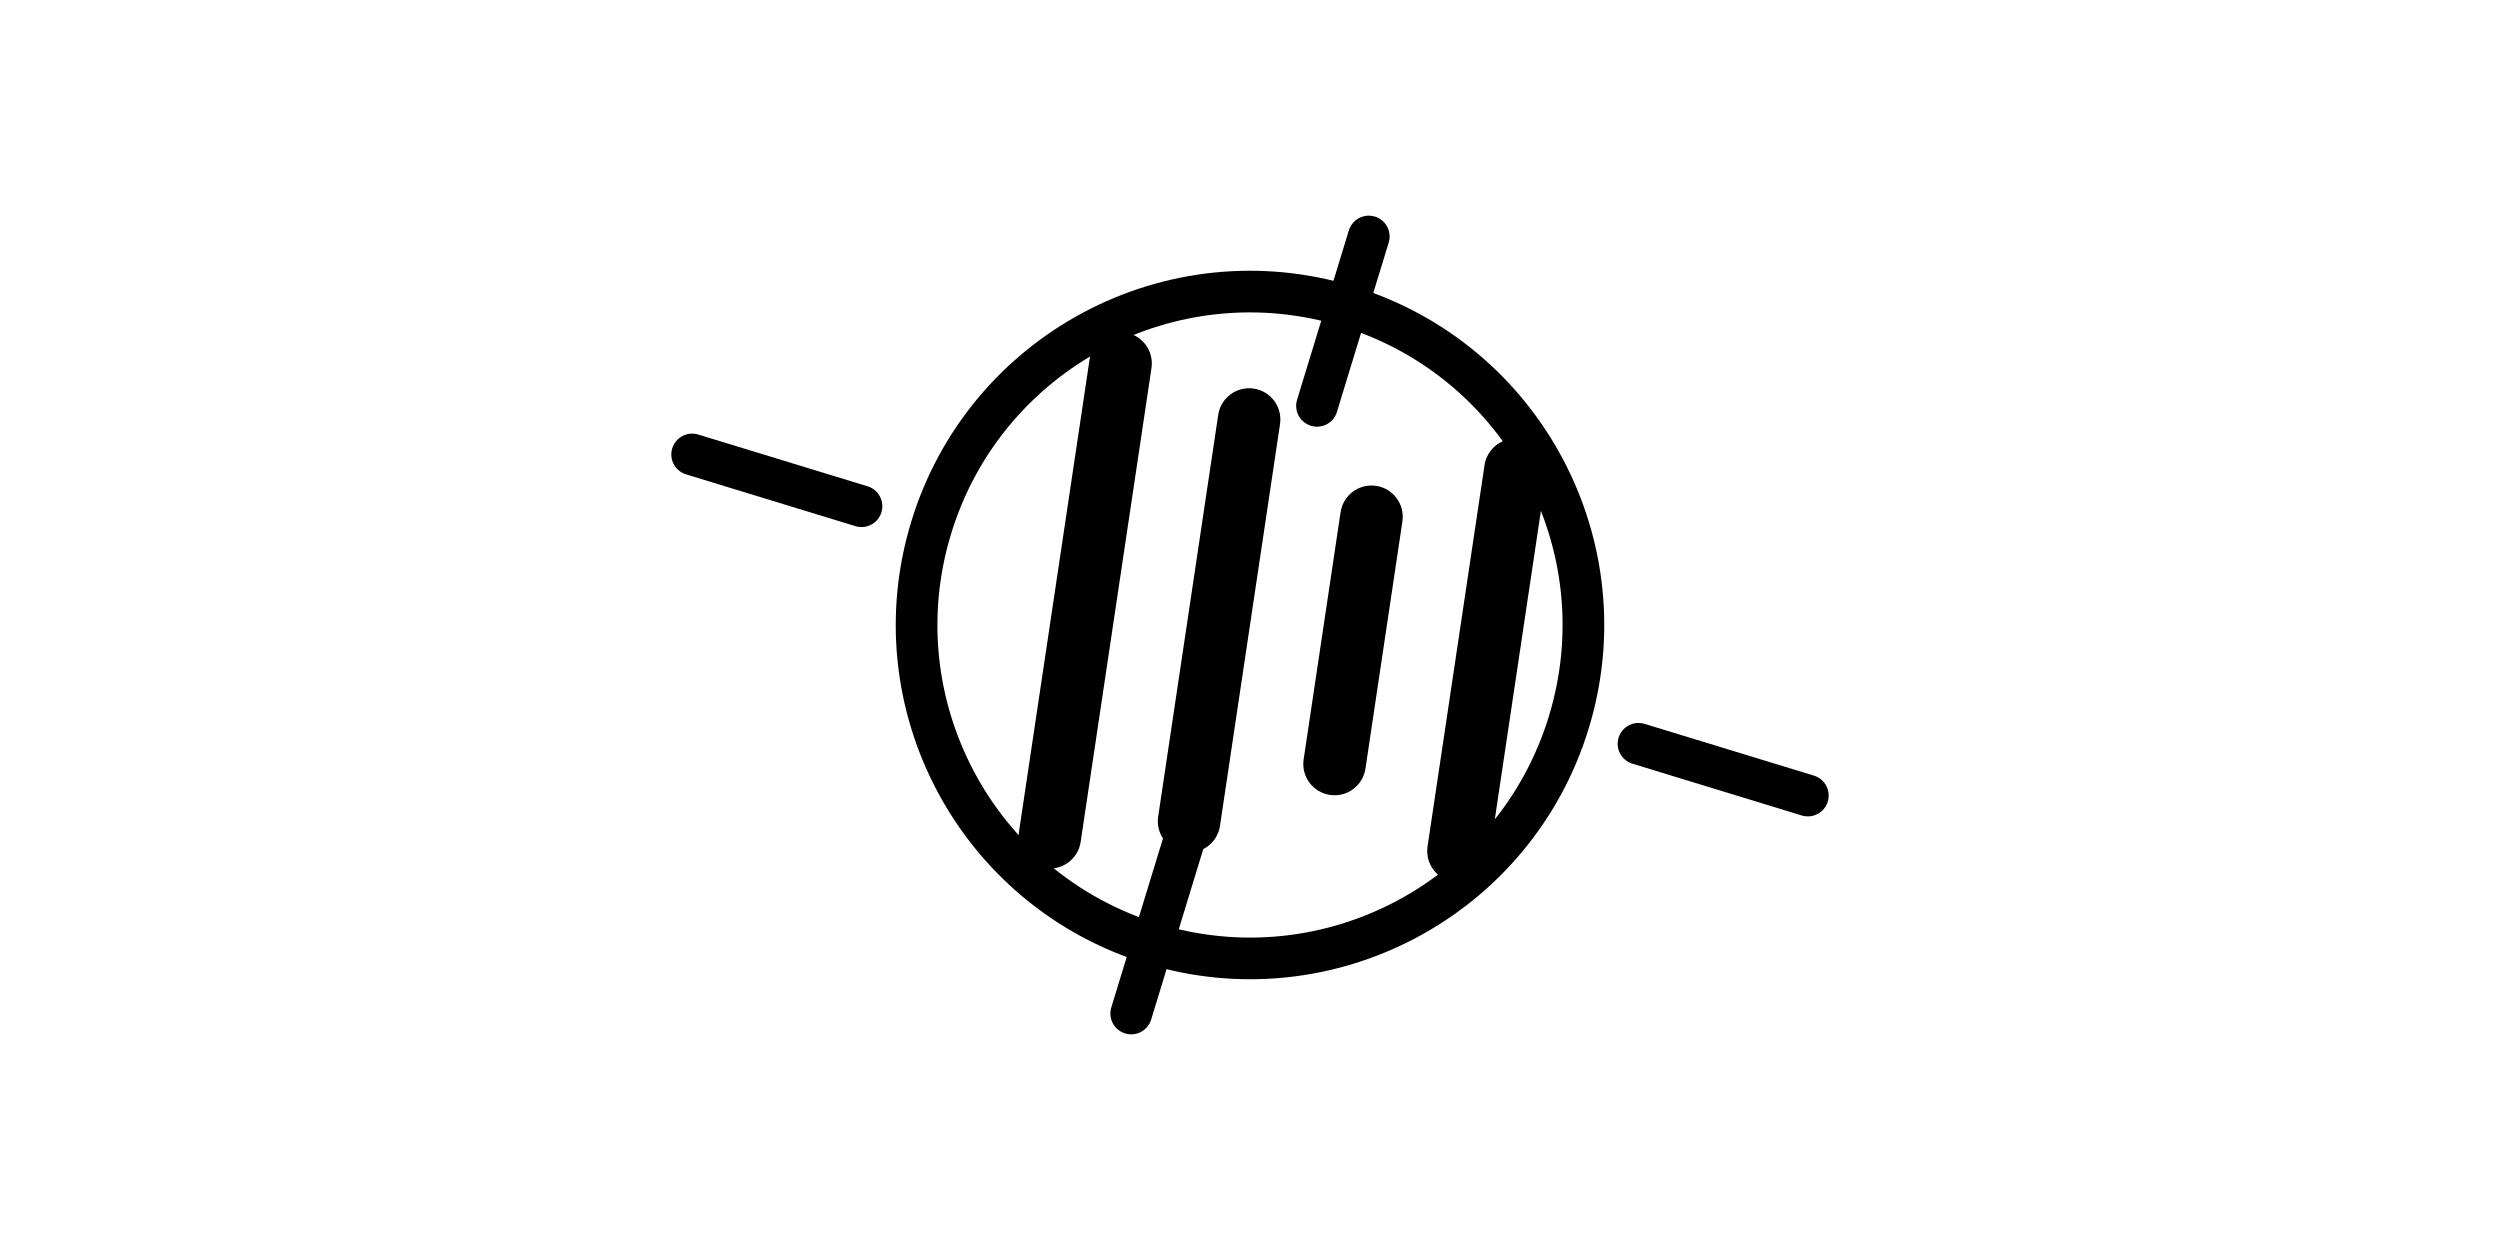
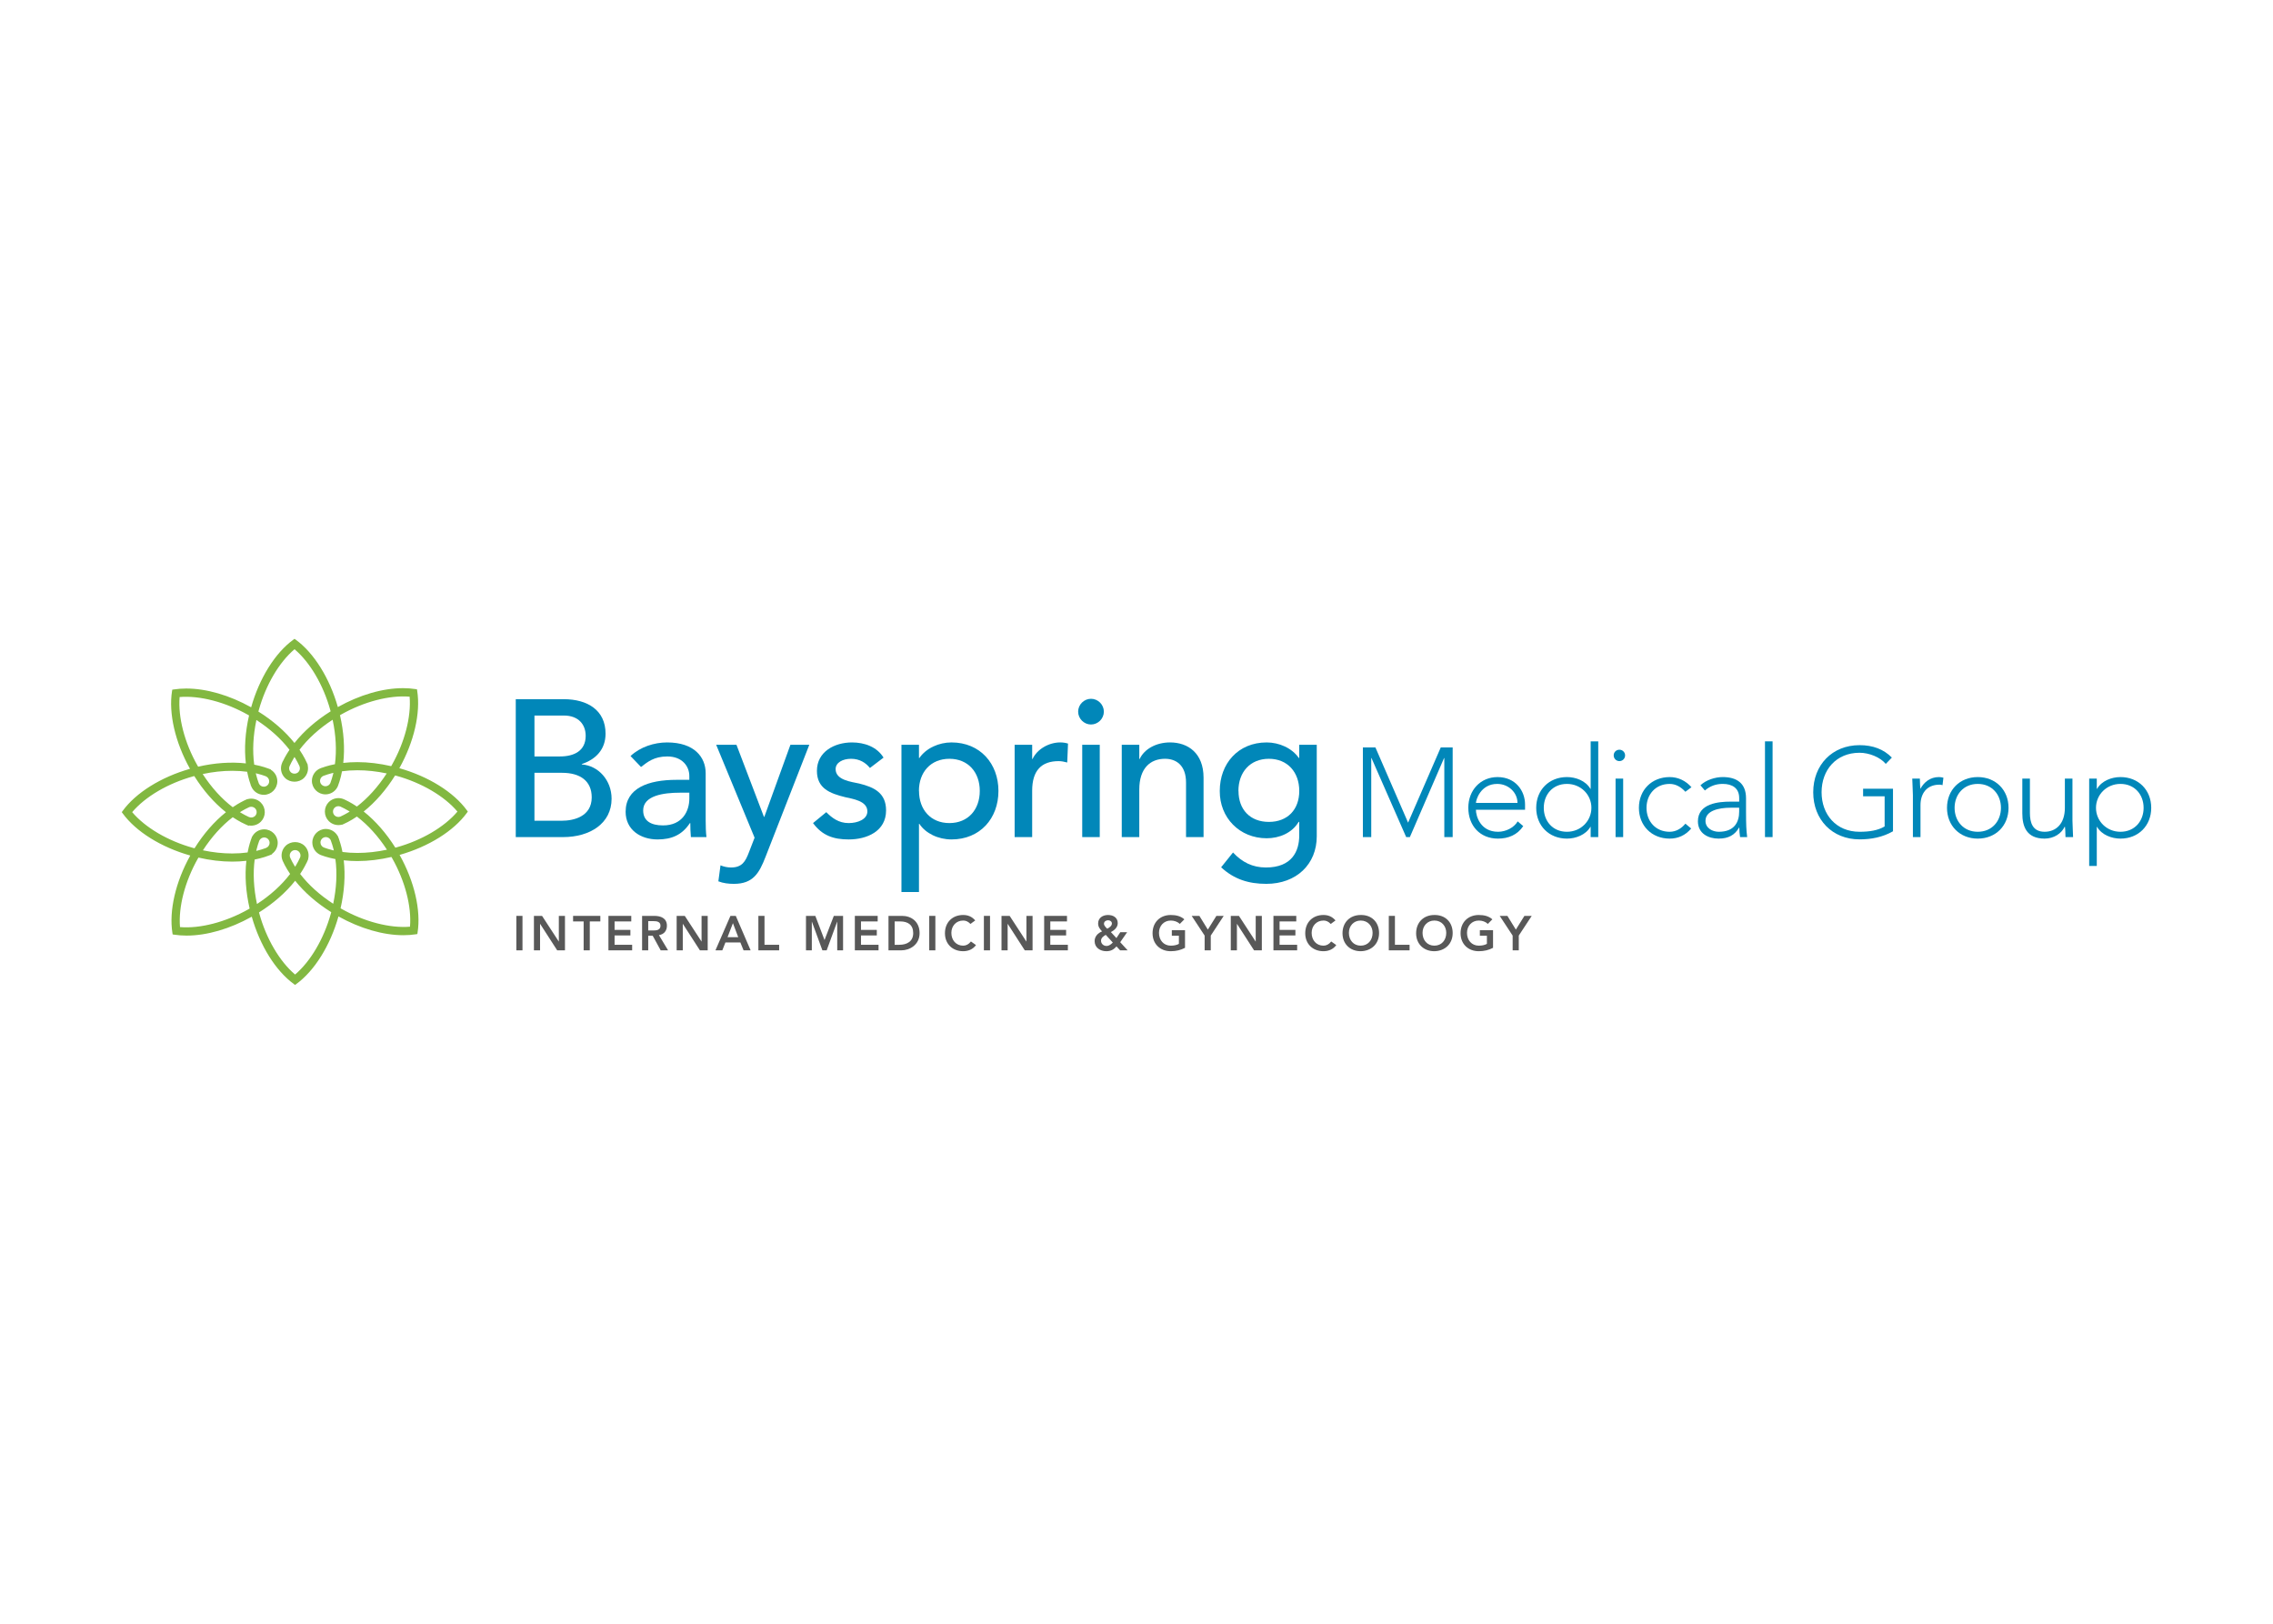
- <svg xmlns="http://www.w3.org/2000/svg" viewBox="0 0 240 120" role="img" aria-labelledby="title">
-   <g fill="none" stroke="currentColor" stroke-width="4" stroke-linecap="round" stroke-linejoin="round" transform="rotate(197 120 60)">
-     <circle cx="120" cy="60" r="32" />
-     <path d="M120 21v17M120 82v17M81 60H64M176 60h-17" />
-   </g>
-   <g fill="currentColor" transform="rotate(98.5 120 60)">
-     <rect x="98.5" y="34" width="43" height="6" rx="3" />
-     <rect x="105" y="47" width="30" height="6" rx="3" />
-     <rect x="97.5" y="60" width="45" height="6" rx="3" />
-     <rect x="94" y="73" width="52" height="6" rx="3" />
+ <svg xmlns="http://www.w3.org/2000/svg" clip-rule="evenodd" fill-rule="evenodd" stroke-linejoin="round" stroke-miterlimit="1.414" viewBox="0 0 560 400">
+   <g fill-rule="nonzero" transform="matrix(1.4718 0 0 1.4718 17.628 147.106)">
+     <g fill="#0187b9">
+       <path d="m74.358 17.077h8.021c4.01 0 7.01 1.858 7.01 5.771 0 2.641-1.63 4.304-3.978 5.086v.065c2.771.195 4.988 2.641 4.988 5.738 0 4.141-3.619 6.423-8.118 6.423h-7.923zm3.13 9.585h4.271c2.38 0 4.304-.945 4.304-3.456 0-1.826-1.142-3.391-3.652-3.391h-4.923zm0 10.759h4.597c1.891 0 4.988-.652 4.988-3.913 0-2.738-1.923-4.108-4.956-4.108h-4.63v8.021z" />
+       <path d="m93.564 26.598c1.63-1.533 3.978-2.282 6.13-2.282 4.564 0 6.455 2.477 6.455 5.151v7.89c0 1.076.033 1.989.131 2.804h-2.608c-.065-.783-.098-1.565-.098-2.347h-.065c-1.304 1.989-3.064 2.739-5.413 2.739-2.868 0-5.347-1.63-5.347-4.63 0-3.978 3.815-5.347 8.51-5.347h2.152v-.653c0-1.597-1.174-3.26-3.684-3.26-2.25 0-3.326.946-4.402 1.761l-1.75-1.826zm8.286 6.129c-2.772 0-6.163.489-6.163 2.967 0 1.76 1.304 2.51 3.325 2.51 3.26 0 4.402-2.413 4.402-4.499v-.979h-1.56z" />
+       <path d="m107.91 24.706h3.391l4.6 12.064h.065l4.369-12.063h3.162l-7.335 18.779c-1.043 2.674-2.054 4.5-5.282 4.5-.88 0-1.793-.098-2.608-.424l.358-2.674c.554.229 1.174.359 1.761.359 1.858 0 2.413-1.01 3-2.542l.945-2.445-6.43-15.554z" />
+       <path d="m133.64 28.586c-.685-.848-1.695-1.532-3.163-1.532-1.369 0-2.576.62-2.576 1.728 0 1.858 2.641 2.119 3.945 2.413 2.543.62 4.5 1.598 4.5 4.5 0 3.489-3.196 4.858-6.26 4.858-2.543 0-4.435-.652-5.967-2.739l2.217-1.826c.946.945 2.055 1.826 3.75 1.826 1.5 0 3.129-.62 3.129-1.957 0-1.761-2.445-2.086-3.716-2.38-2.511-.619-4.728-1.435-4.728-4.401 0-3.228 2.966-4.76 5.869-4.76 2.054 0 4.173.717 5.281 2.542l-2.27 1.728z" />
+       <path d="m138.92 24.706h2.934v2.217h.065c1.141-1.663 3.293-2.608 5.379-2.608 4.793 0 7.858 3.553 7.858 8.118 0 4.63-3.097 8.119-7.858 8.119-2.216 0-4.335-1.011-5.379-2.609h-.065v11.412h-2.934zm2.94 7.727c0 3.13 1.956 5.38 5.086 5.38s5.085-2.25 5.085-5.38-1.955-5.379-5.085-5.379-5.1 2.249-5.1 5.379z" />
+       <path d="m157.87 24.706h2.933v2.38h.065c.75-1.63 2.707-2.771 4.63-2.771.456 0 .913.064 1.304.195l-.131 3.163c-.489-.131-.978-.228-1.435-.228-2.869 0-4.435 1.564-4.435 4.956v7.759h-2.933v-15.454z" />
+       <path d="m170.65 17.012c1.174 0 2.152.978 2.152 2.151s-.978 2.152-2.152 2.152-2.152-.979-2.152-2.152.98-2.151 2.15-2.151zm-1.47 7.694h2.935v15.454h-2.935z" />
+       <path d="m175.8 24.706h2.934v2.38h.065c.75-1.63 2.707-2.771 5.085-2.771 3 0 5.607 1.792 5.607 5.901v9.944h-2.933v-9.129c0-2.901-1.664-3.978-3.521-3.978-2.445 0-4.304 1.565-4.304 5.151v7.955h-2.934v-15.453z" />
+       <path d="m208.44 40.03c0 4.663-3.391 7.956-8.444 7.956-2.934 0-5.379-.75-7.564-2.771l1.989-2.478c1.532 1.63 3.262 2.51 5.512 2.51 4.367 0 5.573-2.739 5.573-5.347v-2.282h-.098c-1.108 1.858-3.228 2.738-5.347 2.738-4.532 0-7.89-3.423-7.856-7.922 0-4.564 3.063-8.118 7.856-8.118 2.087 0 4.238.945 5.38 2.608h.064v-2.217h2.935zm-13.1-7.597c0 3.13 1.956 5.184 5.087 5.184 3.129 0 5.085-2.054 5.085-5.184s-1.956-5.379-5.085-5.379c-3.15 0-5.1 2.249-5.1 5.379z" />
+       <path d="m216.16 25.153h2.1l5.469 12.591 5.468-12.591h1.994v15.007h-1.399v-13.226h-.043l-5.723 13.227h-.615l-5.807-13.227h-.043v13.226h-1.4v-15.007z" />
+       <path d="m243.01 38.316c-.997 1.484-2.502 2.099-4.24 2.099-2.989 0-4.96-2.141-4.96-5.172 0-2.925 2.034-5.129 4.896-5.129 3.012 0 4.601 2.311 4.601 4.578v.89h-8.224c0 1.06.741 3.688 3.708 3.688 1.293 0 2.65-.678 3.286-1.738l.92.784zm-.97-3.879c0-1.738-1.506-3.179-3.392-3.179-2.777 0-3.561 2.67-3.561 3.179z" />
+       <path d="m254.29 38.443h-.043c-.784 1.357-2.459 1.971-3.922 1.971-3.009 0-5.15-2.162-5.15-5.151 0-2.988 2.142-5.15 5.15-5.15 1.463 0 3.138.614 3.922 1.971h.043v-7.949h1.271v16.025h-1.271zm-3.97-7.185c-2.395 0-3.878 1.802-3.878 4.006 0 2.205 1.483 4.006 3.878 4.006 2.312 0 4.092-1.802 4.092-4.006.01-2.204-1.77-4.006-4.09-4.006z" />
+       <path d="m259.1 25.535c.53 0 .954.423.954.954 0 .529-.424.954-.954.954-.529 0-.954-.424-.954-.954-.01-.531.42-.954.95-.954zm-.64 4.832h1.271v9.793h-1.271z" />
+       <path d="m271.12 38.719c-.953 1.145-2.203 1.696-3.603 1.696-3.01 0-5.151-2.162-5.151-5.151 0-2.988 2.142-5.15 5.151-5.15 1.42 0 2.692.614 3.646 1.696l-1.018.762c-.742-.805-1.611-1.313-2.628-1.313-2.395 0-3.879 1.802-3.879 4.006 0 2.205 1.484 4.006 3.879 4.006 1.06 0 1.971-.551 2.628-1.356l.97.804z" />
+       <path d="m280.3 36.048c0 1.908.042 2.989.19 4.112h-1.188c-.085-.487-.127-1.039-.127-1.59h-.042c-.722 1.251-1.781 1.844-3.435 1.844-1.674 0-3.455-.827-3.455-2.904 0-2.989 3.498-3.285 5.426-3.285h1.484v-.594c0-1.695-1.187-2.374-2.755-2.374-1.146 0-2.12.36-2.989 1.102l-.741-.869c.932-.891 2.458-1.378 3.73-1.378 2.373 0 3.9 1.06 3.9 3.54v2.396zm-2.55-.805c-2.12 0-4.24.53-4.24 2.204 0 1.208 1.166 1.823 2.227 1.823 2.713 0 3.412-1.738 3.412-3.37v-.657h-1.4z" />
+       <path d="m283.47 24.135h1.272v16.025h-1.272z" />
+       <path d="m304.9 39.185c-1.738.997-3.646 1.357-5.597 1.357-4.577 0-7.758-3.307-7.758-7.885 0-4.579 3.181-7.885 7.758-7.885 2.227 0 4.028.678 5.405 2.077l-1.018 1.06c-.911-1.103-2.755-1.865-4.388-1.865-3.92 0-6.357 2.883-6.357 6.613s2.438 6.613 6.357 6.613c1.61 0 3.054-.212 4.197-.891v-5.044h-3.604v-1.272h5.003v7.122z" />
+       <path d="m308.23 33.123c0-.721-.105-2.247-.105-2.756h1.271c.021.721.042 1.526.084 1.717.637-1.145 1.654-1.971 3.116-1.971.255 0 .487.042.742.106l-.148 1.25c-.19-.063-.36-.085-.487-.085-2.205 0-3.201 1.526-3.201 3.434v5.341h-1.271v-7.036z" />
+       <path d="m319.09 30.113c3.01 0 5.15 2.162 5.15 5.15 0 2.989-2.141 5.151-5.15 5.151s-5.151-2.162-5.151-5.151c0-2.988 2.14-5.15 5.15-5.15zm0 9.157c2.395 0 3.879-1.802 3.879-4.006s-1.484-4.006-3.879-4.006-3.879 1.802-3.879 4.006 1.48 4.006 3.88 4.006z" />
+       <path d="m334.94 37.405c0 .72.105 2.247.105 2.755h-1.271c-.021-.721-.043-1.526-.085-1.717h-.063c-.509 1.081-1.76 1.971-3.349 1.971-3.052 0-3.73-2.078-3.73-4.218v-5.83h1.271v5.766c0 1.59.445 3.137 2.459 3.137 1.887 0 3.392-1.314 3.392-4.006v-4.896h1.271z" />
+       <path d="m337.74 30.367h1.272v1.717h.043c.784-1.357 2.457-1.971 3.92-1.971 3.011 0 5.151 2.162 5.151 5.15 0 2.989-2.141 5.151-5.151 5.151-1.463 0-3.136-.614-3.92-1.971h-.043v6.549h-1.272zm5.23 8.903c2.396 0 3.88-1.802 3.88-4.006s-1.484-4.006-3.88-4.006c-2.31 0-4.091 1.802-4.091 4.006s1.78 4.006 4.09 4.006z" />
+     </g>
+     <g fill="#585858">
+       <path d="m74.457 53.346h1.026v5.769h-1.026z" />
+       <path d="m77.399 53.346h1.36l2.794 4.286.016.017h-.016l.016-.017v-4.286h1.027v5.769h-1.303l-2.852-4.424h-.016v4.424h-1.026z" />
+       <path d="m85.722 54.275h-1.768v-.929h4.562v.929h-1.768v4.839h-1.027v-4.839z" />
+       <path d="m89.872 53.346h3.822v.929h-2.795v1.417h2.648v.929h-2.648v1.564h2.941v.929h-3.968z" />
+       <path d="m95.504 53.346h2.005c1.108 0 2.151.358 2.151 1.654 0 .831-.481 1.442-1.336 1.564l1.532 2.551h-1.238l-1.336-2.445h-.75v2.445h-1.027v-5.769zm1.826 2.444c.579 0 1.255-.049 1.255-.799 0-.685-.635-.766-1.165-.766h-.888v1.564h.798z" />
+       <path d="m101.29 53.346h1.361l2.794 4.286.016.017h-.016l.016-.017v-4.286h1.027v5.769h-1.304l-2.851-4.424h-.017v4.424h-1.026z" />
+       <path d="m110.3 53.346h.888l2.485 5.769h-1.18l-.538-1.32h-2.501l-.521 1.32h-1.149l2.51-5.769zm1.3 3.568-.888-2.346-.905 2.346h1.8z" />
+       <path d="m114.97 53.346h1.026v4.84h2.453v.929h-3.479z" />
+       <path d="m122.94 53.346h1.564l1.54 4.042 1.556-4.042h1.548v5.769h-.978v-4.792h-.016l-1.752 4.792h-.717l-1.752-4.792h-.016v4.792h-.978v-5.769z" />
+       <path d="m131.12 53.346h3.821v.929h-2.794v1.417h2.647v.929h-2.647v1.564h2.94v.929h-3.967z" />
+       <path d="m136.75 53.346h2.274c1.515 0 2.933.929 2.933 2.884 0 1.972-1.671 2.885-3.056 2.885h-2.151zm1.8 4.84c1.286 0 2.338-.554 2.338-1.956 0-1.401-.913-1.955-2.168-1.955h-.937v3.911h.77z" />
+       <path d="m143.57 53.346h1.027v5.769h-1.027z" />
+       <path d="m150.47 54.698c-.424-.448-.814-.57-1.214-.57-1.189 0-1.98.913-1.98 2.061 0 1.23.791 2.143 1.98 2.143.465 0 .913-.212 1.296-.701l.848.603c-.522.717-1.304 1.026-2.151 1.026-1.777 0-3.048-1.206-3.048-3.007 0-1.849 1.271-3.055 3.048-3.055.782 0 1.45.252 2.021.912l-.81.588z" />
+       <path d="m152.72 53.346h1.027v5.769h-1.027z" />
+       <path d="m155.67 53.346h1.361l2.794 4.286.016.017h-.016l.016-.017v-4.286h1.027v5.769h-1.304l-2.851-4.424h-.017v4.424h-1.027v-5.769z" />
+       <path d="m162.81 53.346h3.821v.929h-2.794v1.417h2.647v.929h-2.647v1.564h2.94v.929h-3.967z" />
+       <path d="m175.54 57.753 1.247 1.361h-1.262l-.611-.66c-.464.546-.97.807-1.702.807-1.019 0-1.956-.595-1.956-1.695 0-.774.554-1.353 1.247-1.621-.367-.408-.66-.758-.66-1.329 0-.945.781-1.417 1.654-1.417.863 0 1.629.423 1.629 1.369 0 .708-.578 1.198-1.148 1.491l.928 1.002.644-.978h1.149l-1.16 1.67zm-2.42-1.23c-.382.228-.791.489-.791.986 0 .505.424.872.913.872.449 0 .766-.286 1.06-.57l-1.18-1.288zm-.3-1.866c0 .302.293.603.546.839.334-.179.782-.456.782-.88 0-.31-.286-.538-.636-.538-.37.001-.69.237-.69.579z" />
+       <path d="m186.39 58.691c-.7.375-1.5.57-2.387.57-1.777 0-3.048-1.206-3.048-3.007 0-1.849 1.271-3.055 3.048-3.055.879 0 1.669.187 2.272.725l-.758.766c-.366-.358-.929-.562-1.508-.562-1.189 0-1.979.913-1.979 2.061 0 1.23.79 2.143 1.979 2.143.522 0 .994-.098 1.354-.302v-1.361h-1.183v-.928h2.209v2.95z" />
+       <path d="m189.67 56.645-2.167-3.299h1.287l1.418 2.297 1.434-2.297h1.223l-2.167 3.299v2.469h-1.027v-2.469z" />
+       <path d="m194.05 53.346h1.361l2.794 4.286.017.017h-.017l.017-.017v-4.286h1.026v5.769h-1.303l-2.853-4.424h-.016v4.424h-1.027v-5.769z" />
+       <path d="m201.19 53.346h3.822v.929h-2.795v1.417h2.648v.929h-2.648v1.564h2.941v.929h-3.969v-5.768z" />
+       <path d="m210.78 54.698c-.424-.448-.814-.57-1.214-.57-1.189 0-1.98.913-1.98 2.061 0 1.23.791 2.143 1.98 2.143.464 0 .912-.212 1.295-.701l.848.603c-.521.717-1.304 1.026-2.151 1.026-1.775 0-3.047-1.206-3.047-3.007 0-1.849 1.271-3.055 3.047-3.055.782 0 1.45.252 2.021.912l-.8.588z" />
+       <path d="m215.8 53.199c1.802-.033 3.071 1.173 3.071 3.023 0 1.8-1.27 3.006-3.071 3.039-1.775 0-3.048-1.206-3.048-3.007 0-1.849 1.27-3.055 3.05-3.055zm0 5.133c1.197 0 1.988-.913 1.988-2.143 0-1.148-.791-2.061-1.988-2.061-1.19 0-1.979.913-1.979 2.061 0 1.23.79 2.143 1.98 2.143z" />
+       <path d="m220.5 53.346h1.026v4.84h2.452v.929h-3.479v-5.769z" />
+       <path d="m228.12 53.199c1.8-.033 3.072 1.173 3.072 3.023 0 1.8-1.272 3.006-3.072 3.039-1.776 0-3.048-1.206-3.048-3.007.01-1.849 1.28-3.055 3.05-3.055zm.01 5.133c1.197 0 1.986-.913 1.986-2.143 0-1.148-.789-2.061-1.986-2.061-1.19 0-1.981.913-1.981 2.061 0 1.23.79 2.143 1.98 2.143z" />
+       <path d="m237.95 58.691c-.7.375-1.499.57-2.388.57-1.776 0-3.048-1.206-3.048-3.007 0-1.849 1.271-3.055 3.048-3.055.88 0 1.67.187 2.273.725l-.758.766c-.366-.358-.929-.562-1.508-.562-1.189 0-1.979.913-1.979 2.061 0 1.23.789 2.143 1.979 2.143.521 0 .994-.098 1.353-.302v-1.361h-1.181v-.928h2.208v2.95z" />
+       <path d="m241.23 56.645-2.168-3.299h1.287l1.418 2.297 1.434-2.297h1.224l-2.168 3.299v2.469h-1.026v-2.469z" />
+     </g>
+     <path d="m66.189 35.692c-2.218-3.057-6.445-5.688-11.317-7.063 2.458-4.407 3.578-9.239 2.987-12.958l-.039-.244-.244-.039c-.658-.104-1.362-.157-2.091-.157-3.397 0-7.267 1.125-10.908 3.166-1.377-4.855-4.002-9.064-7.05-11.277l-.2-.146-.2.146c-3.057 2.219-5.69 6.446-7.063 11.318-3.631-2.026-7.484-3.145-10.87-3.145-.728 0-1.431.053-2.09.157l-.245.039-.04.244c-.591 3.731.535 8.581 3.009 12.999-4.855 1.379-9.064 4.003-11.277 7.051l-.145.2.145.199c2.219 3.056 6.446 5.689 11.321 7.064-2.459 4.408-3.579 9.241-2.988 12.96l.039.245.244.039c.658.104 1.363.157 2.091.157 3.398 0 7.267-1.125 10.909-3.166 1.379 4.854 4.002 9.062 7.05 11.276l.2.145.199-.145c3.058-2.221 5.689-6.447 7.064-11.32 3.63 2.026 7.483 3.146 10.87 3.146.728 0 1.431-.053 2.09-.157l.244-.04.038-.244c.59-3.731-.536-8.582-3.01-13 4.854-1.378 9.064-4.002 11.275-7.051l.146-.2zm-12.517 8.01c2.159 3.816 3.264 8.073 2.982 11.455-3.372.282-7.664-.838-11.455-2.983-.057-.032-.111-.067-.166-.099.639-2.78.821-5.524.531-8.027.738.083 1.507.124 2.289.124 1.853 0 3.762-.239 5.691-.684.043.072.087.141.128.214zm-16.254 19.461c-2.589-2.193-4.819-5.984-5.99-10.208-.017-.063-.031-.125-.048-.188 2.417-1.515 4.486-3.325 6.051-5.299 1.564 1.958 3.629 3.756 6.036 5.257-.021.077-.037.153-.059.23-1.172 4.224-3.4 8.016-5.99 10.208zm-16.282-19.396c.035-.06.072-.117.106-.177 1.913.44 3.807.674 5.648.674.811 0 1.606-.045 2.371-.134-.279 2.492-.089 5.223.549 7.989-.068.039-.133.081-.201.12-3.792 2.145-8.081 3.267-11.455 2.983-.281-3.382.824-7.638 2.982-11.455zm-.063-15.593c-2.16-3.816-3.264-8.072-2.983-11.455 3.374-.281 7.664.839 11.455 2.983.057.032.11.067.167.099-.639 2.782-.823 5.526-.535 8.024-2.492-.278-5.23-.087-7.984.55-.039-.068-.081-.133-.12-.201zm16.254-19.459c2.591 2.192 4.82 5.984 5.991 10.208.018.063.032.126.048.189-2.418 1.516-4.489 3.326-6.051 5.295-1.565-1.958-3.629-3.754-6.035-5.256.021-.076.036-.152.057-.228 1.172-4.224 3.4-8.016 5.99-10.208zm16.28 19.397c-.034.06-.069.116-.104.175-1.921-.44-3.82-.675-5.662-.675-.806 0-1.598.044-2.357.131.278-2.491.09-5.22-.55-7.983.068-.039.133-.081.202-.12 3.792-2.145 8.081-3.264 11.455-2.983.281 3.382-.824 7.638-2.984 11.455zm-11.941 12.953c0-.499.404-.905.903-.905.334 0 .64.188.796.479l.043.115c.168.447.317.92.439 1.409.02.076.038.155.056.232-.104-.023-.206-.047-.308-.073-.466-.115-.923-.256-1.355-.418-.343-.132-.574-.469-.574-.839zm6.179 1.747c-.86 0-1.696-.053-2.494-.16-.055-.276-.115-.549-.182-.82-.11-.437-.239-.866-.385-1.282l.009-.004-.11-.288c-.017-.045-.036-.089-.056-.132l-.071-.188-.021.008c-.398-.698-1.151-1.147-1.966-1.147-1.249 0-2.264 1.017-2.264 2.266 0 .915.544 1.732 1.399 2.092.497.188 1.023.352 1.562.484.296.075.599.141.9.198.318 2.311.186 4.865-.366 7.479-2.226-1.445-4.121-3.145-5.536-4.989.158-.235.309-.471.453-.709.228-.382.44-.773.628-1.168l.009.004.13-.294c.019-.042.037-.084.053-.128l.085-.186-.021-.01c.21-.774-.003-1.625-.581-2.201-.854-.855-2.347-.854-3.202.001-.646.646-.84 1.61-.489 2.468.218.485.474.972.76 1.448.159.264.326.524.497.776-1.409 1.859-3.308 3.573-5.546 5.029-.552-2.598-.69-5.141-.386-7.444.277-.054.549-.116.819-.181.548-.135 1.096-.307 1.63-.513l.487-.19-.049-.05c.601-.418.97-1.105.97-1.857 0-1.249-1.017-2.264-2.266-2.264-.831 0-1.591.462-1.983 1.178l-.021-.006-.093.246c-.008.021-.016.043-.023.065l-.119.319.004.002c-.128.376-.244.768-.343 1.17-.077.307-.142.603-.197.898-.822.113-1.687.169-2.576.169-1.596 0-3.239-.178-4.904-.529 1.447-2.23 3.148-4.126 4.993-5.541.234.157.47.306.709.45.482.293.991.559 1.514.791l.479.21v-.072c.72.128 1.477-.104 1.999-.626.428-.426.663-.995.662-1.601 0-.606-.236-1.174-.663-1.601-.579-.578-1.451-.8-2.236-.57l-.009-.02-.234.106c-.024.011-.046.021-.07.031l-.31.144.001.004c-.356.174-.715.371-1.069.584-.261.157-.521.323-.775.497-1.859-1.411-3.574-3.311-5.032-5.552 1.682-.357 3.343-.541 4.954-.541.857 0 1.695.054 2.492.158.053.278.114.554.181.822.113.458.249.908.405 1.34l-.014.007.118.285c.351.855 1.174 1.409 2.097 1.409 1.248 0 2.263-1.017 2.263-2.267 0-.804-.417-1.528-1.09-1.934l.018-.038-.352-.134c-.499-.188-1.019-.351-1.544-.481-.299-.075-.601-.141-.899-.198-.317-2.31-.186-4.863.366-7.476 2.229 1.447 4.124 3.147 5.537 4.99-.159.234-.31.472-.452.71-.241.398-.462.808-.657 1.221l-.015-.005-.125.297c-.355.854-.165 1.827.488 2.478.854.854 2.347.853 3.202 0 .571-.571.787-1.382.597-2.145l.038-.013-.152-.337c-.219-.485-.471-.968-.752-1.432-.161-.268-.327-.527-.496-.775 1.41-1.859 3.308-3.572 5.546-5.029.553 2.597.69 5.139.386 7.442-.278.054-.553.113-.822.181-.479.12-.938.261-1.372.419l-.003-.004-.208.079c-.867.335-1.451 1.183-1.451 2.111 0 1.25 1.017 2.264 2.266 2.264.816 0 1.564-.44 1.963-1.141l.111-.218c.197-.511.367-1.05.505-1.607.075-.299.14-.603.197-.9.821-.113 1.688-.171 2.575-.171 1.598 0 3.242.179 4.907.531-1.447 2.23-3.148 4.128-4.993 5.543-.235-.159-.472-.312-.711-.455-.42-.252-.847-.479-1.263-.674l-.203-.094c-.84-.375-1.868-.186-2.52.466-.428.427-.663.996-.663 1.601 0 .606.237 1.174.664 1.602.569.57 1.426.792 2.195.581l.021.019.212-.093c.498-.222 1-.484 1.495-.781.263-.158.523-.325.775-.497 1.859 1.41 3.573 3.31 5.03 5.549-1.682.358-3.341.541-4.951.541zm-16.93-.342c.022-.103.046-.204.073-.306.119-.476.259-.931.417-1.354l.02-.055c.146-.321.469-.534.823-.534.498 0 .905.406.905.904 0 .37-.234.709-.585.844l-.101.041c-.427.156-.87.293-1.319.405-.079.018-.156.036-.233.055zm-.194-5.848c-.259.26-.673.334-1.009.183l-.111-.048c-.408-.189-.815-.404-1.21-.643-.067-.041-.135-.082-.204-.124.089-.056.179-.111.269-.164.423-.254.844-.478 1.252-.662l.054-.026c.328-.124.71-.042.957.205.171.171.266.397.266.64 0 .242-.094.468-.264.639zm.119-7.143c.103.023.205.047.304.073.448.114.88.245 1.289.395l.097.041c.336.142.554.468.554.831 0 .5-.405.906-.902.906-.355 0-.672-.206-.82-.527l-.016-.039c-.171-.448-.322-.935-.45-1.444-.019-.079-.038-.158-.056-.236zm7.446 14.021-.051.113c-.197.437-.428.877-.685 1.308-.042.067-.083.135-.125.203-.057-.089-.113-.179-.167-.27-.25-.413-.472-.835-.662-1.253-.149-.337-.075-.74.186-1 .171-.171.397-.266.64-.266.241 0 .468.095.638.264.237.236.321.586.226.901zm-1.091-16.542c.041-.069.084-.137.126-.207.057.09.111.178.164.267.236.399.449.799.633 1.194l.039.094c.137.337.059.722-.197.98-.342.34-.938.341-1.278.001-.25-.25-.329-.619-.208-.95l.018-.04c.196-.436.432-.886.703-1.339zm9.364 8.929c-.088.056-.179.111-.268.165-.429.253-.859.48-1.278.67l-.035.017c-.323.117-.702.037-.948-.209-.169-.17-.265-.397-.265-.64 0-.242.093-.469.264-.639.168-.169.395-.262.636-.262.104 0 .21.019.31.054l.075.033c.418.187.857.417 1.305.684.067.042.135.085.204.127zm-4.965-5.142c0-.35.207-.669.522-.815l.076-.029c.429-.164.901-.311 1.404-.44.078-.02.157-.038.236-.055-.023.103-.047.205-.073.307-.123.479-.267.943-.429 1.376l-.015.04c-.148.318-.462.52-.816.52-.499-.001-.905-.406-.905-.904zm-15.75 5.251c-1.957 1.564-3.754 3.628-5.256 6.034-.078-.021-.154-.035-.231-.056-4.226-1.173-8.016-3.402-10.209-5.99 2.193-2.59 5.984-4.819 10.209-5.992.063-.017.125-.029.188-.046 1.514 2.416 3.325 4.486 5.299 6.05zm23.06-.117c1.958-1.563 3.753-3.628 5.256-6.033.076.021.151.034.228.055 4.225 1.172 8.015 3.4 10.208 5.99-2.193 2.591-5.983 4.819-10.208 5.991-.063.018-.126.03-.189.047-1.517-2.418-3.325-4.487-5.295-6.05z" fill="#82b841" />
  </g>
</svg>
